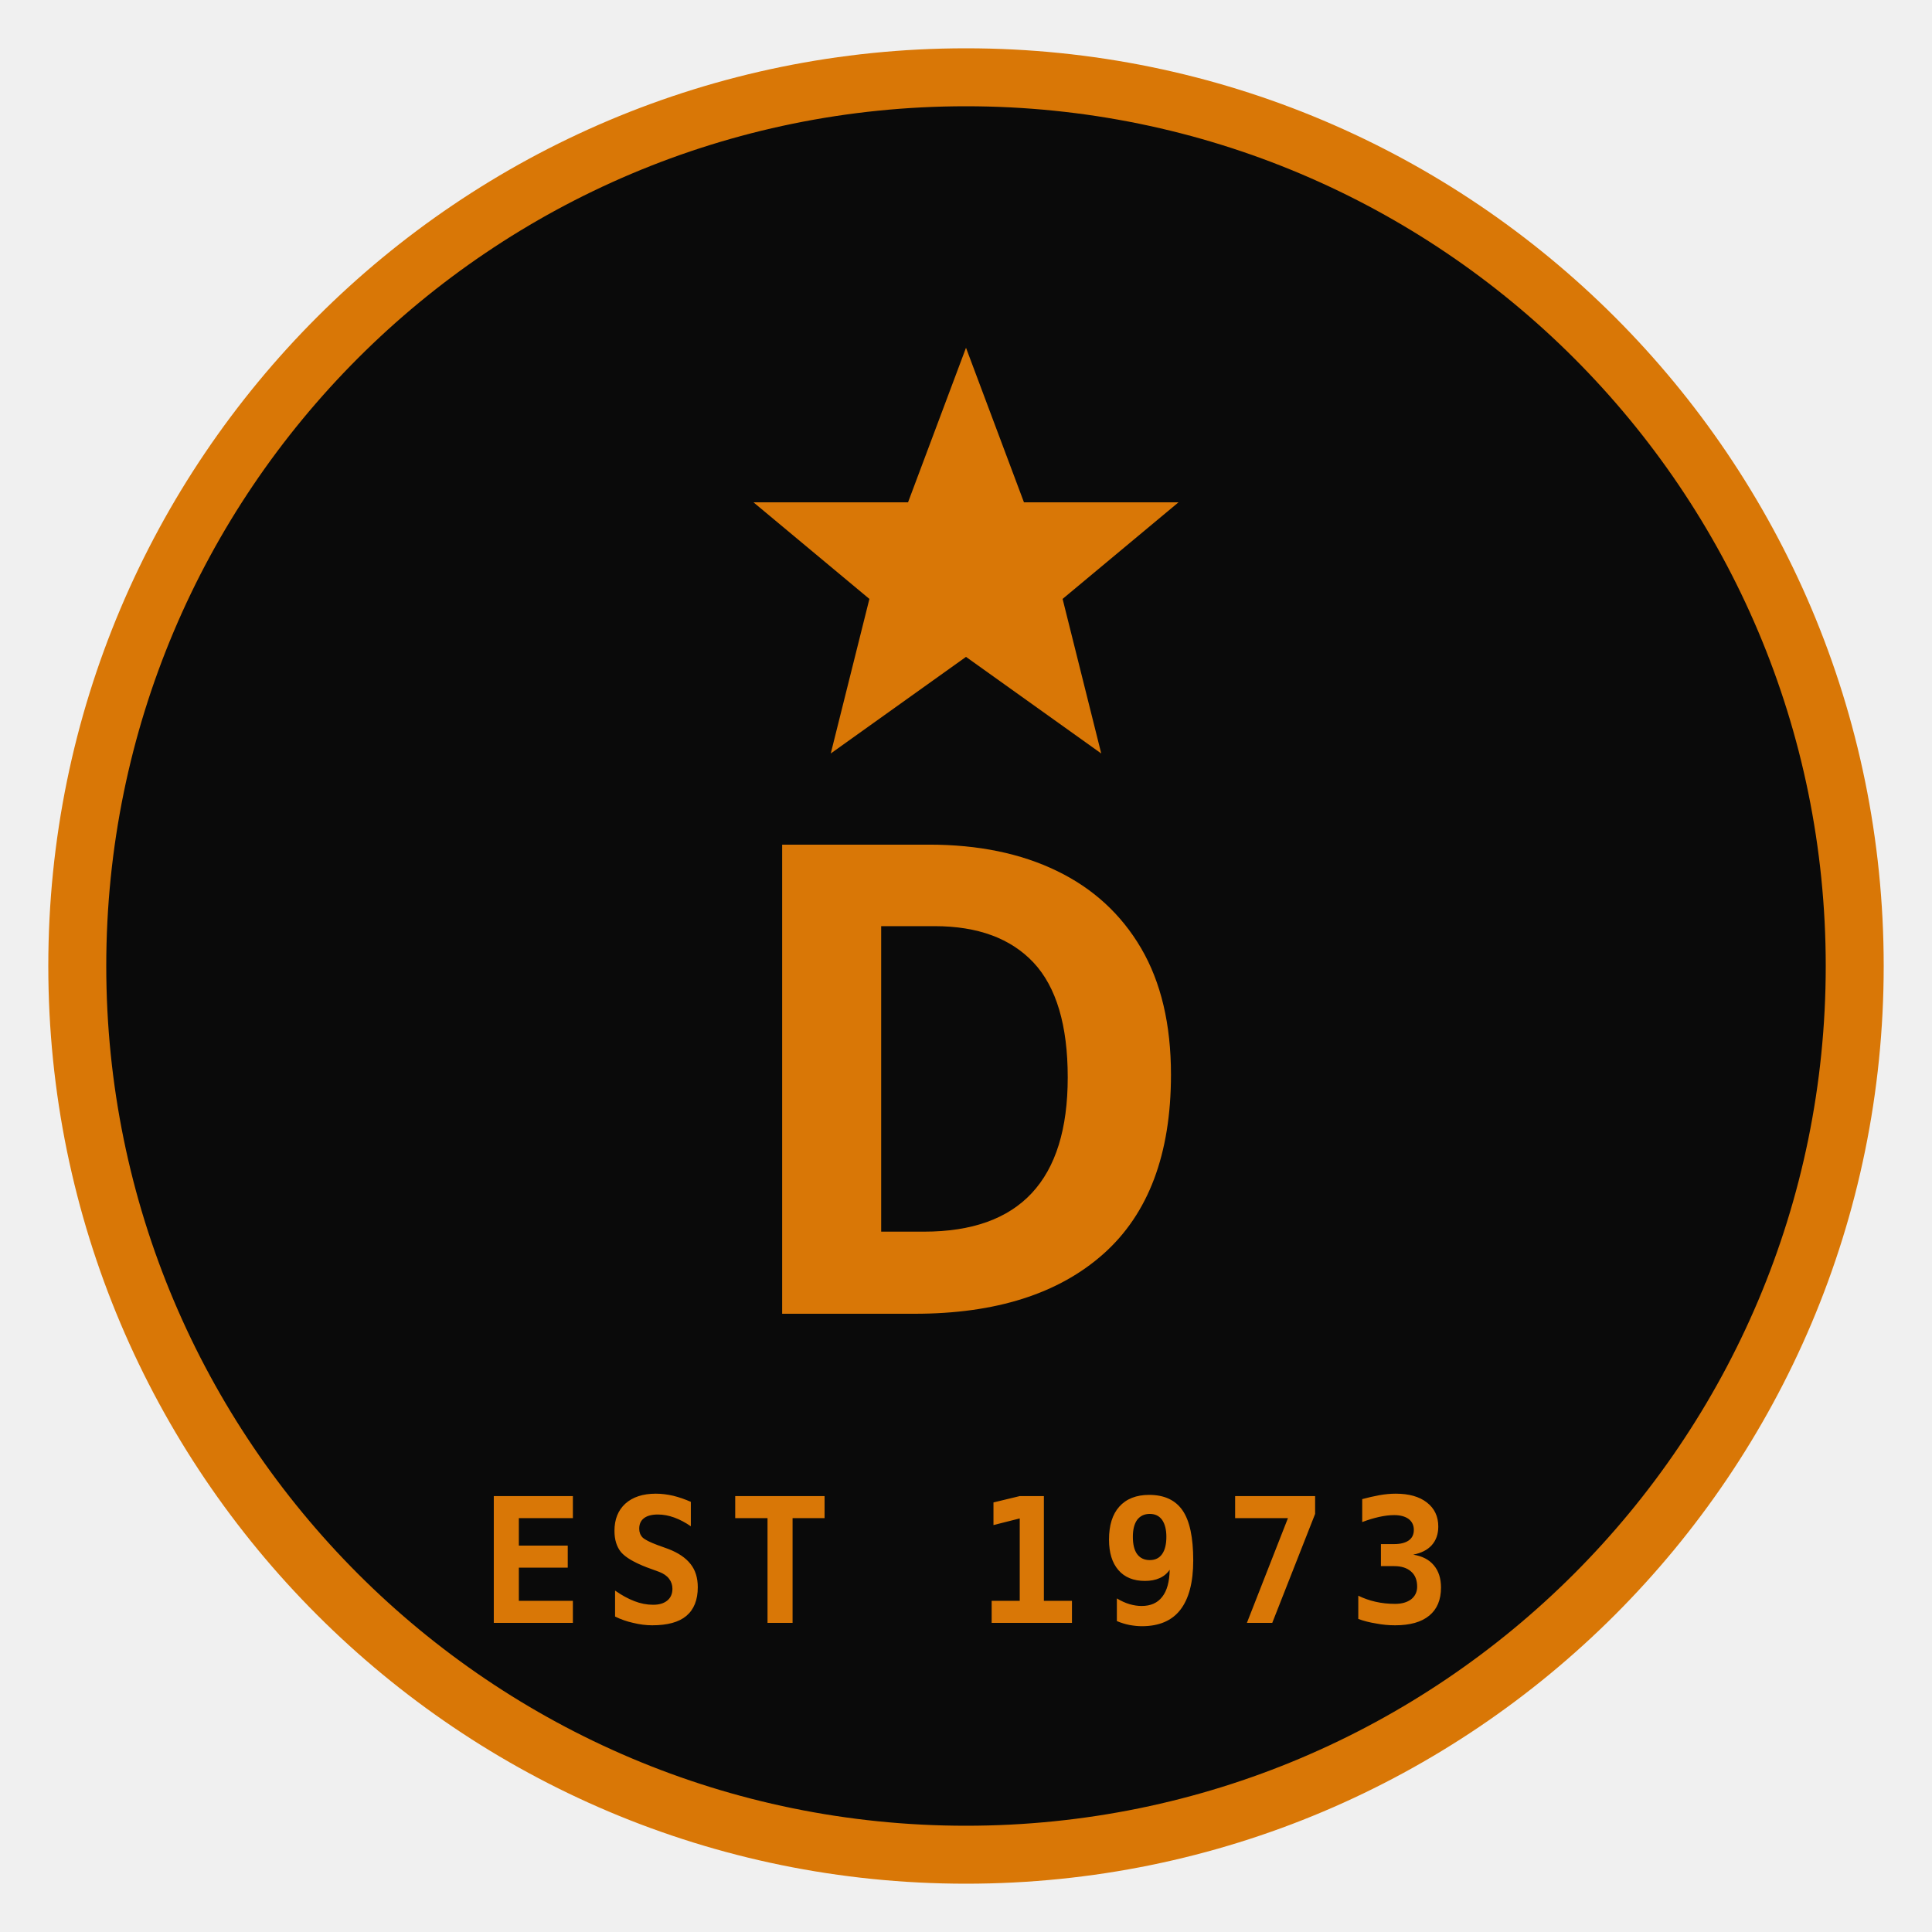
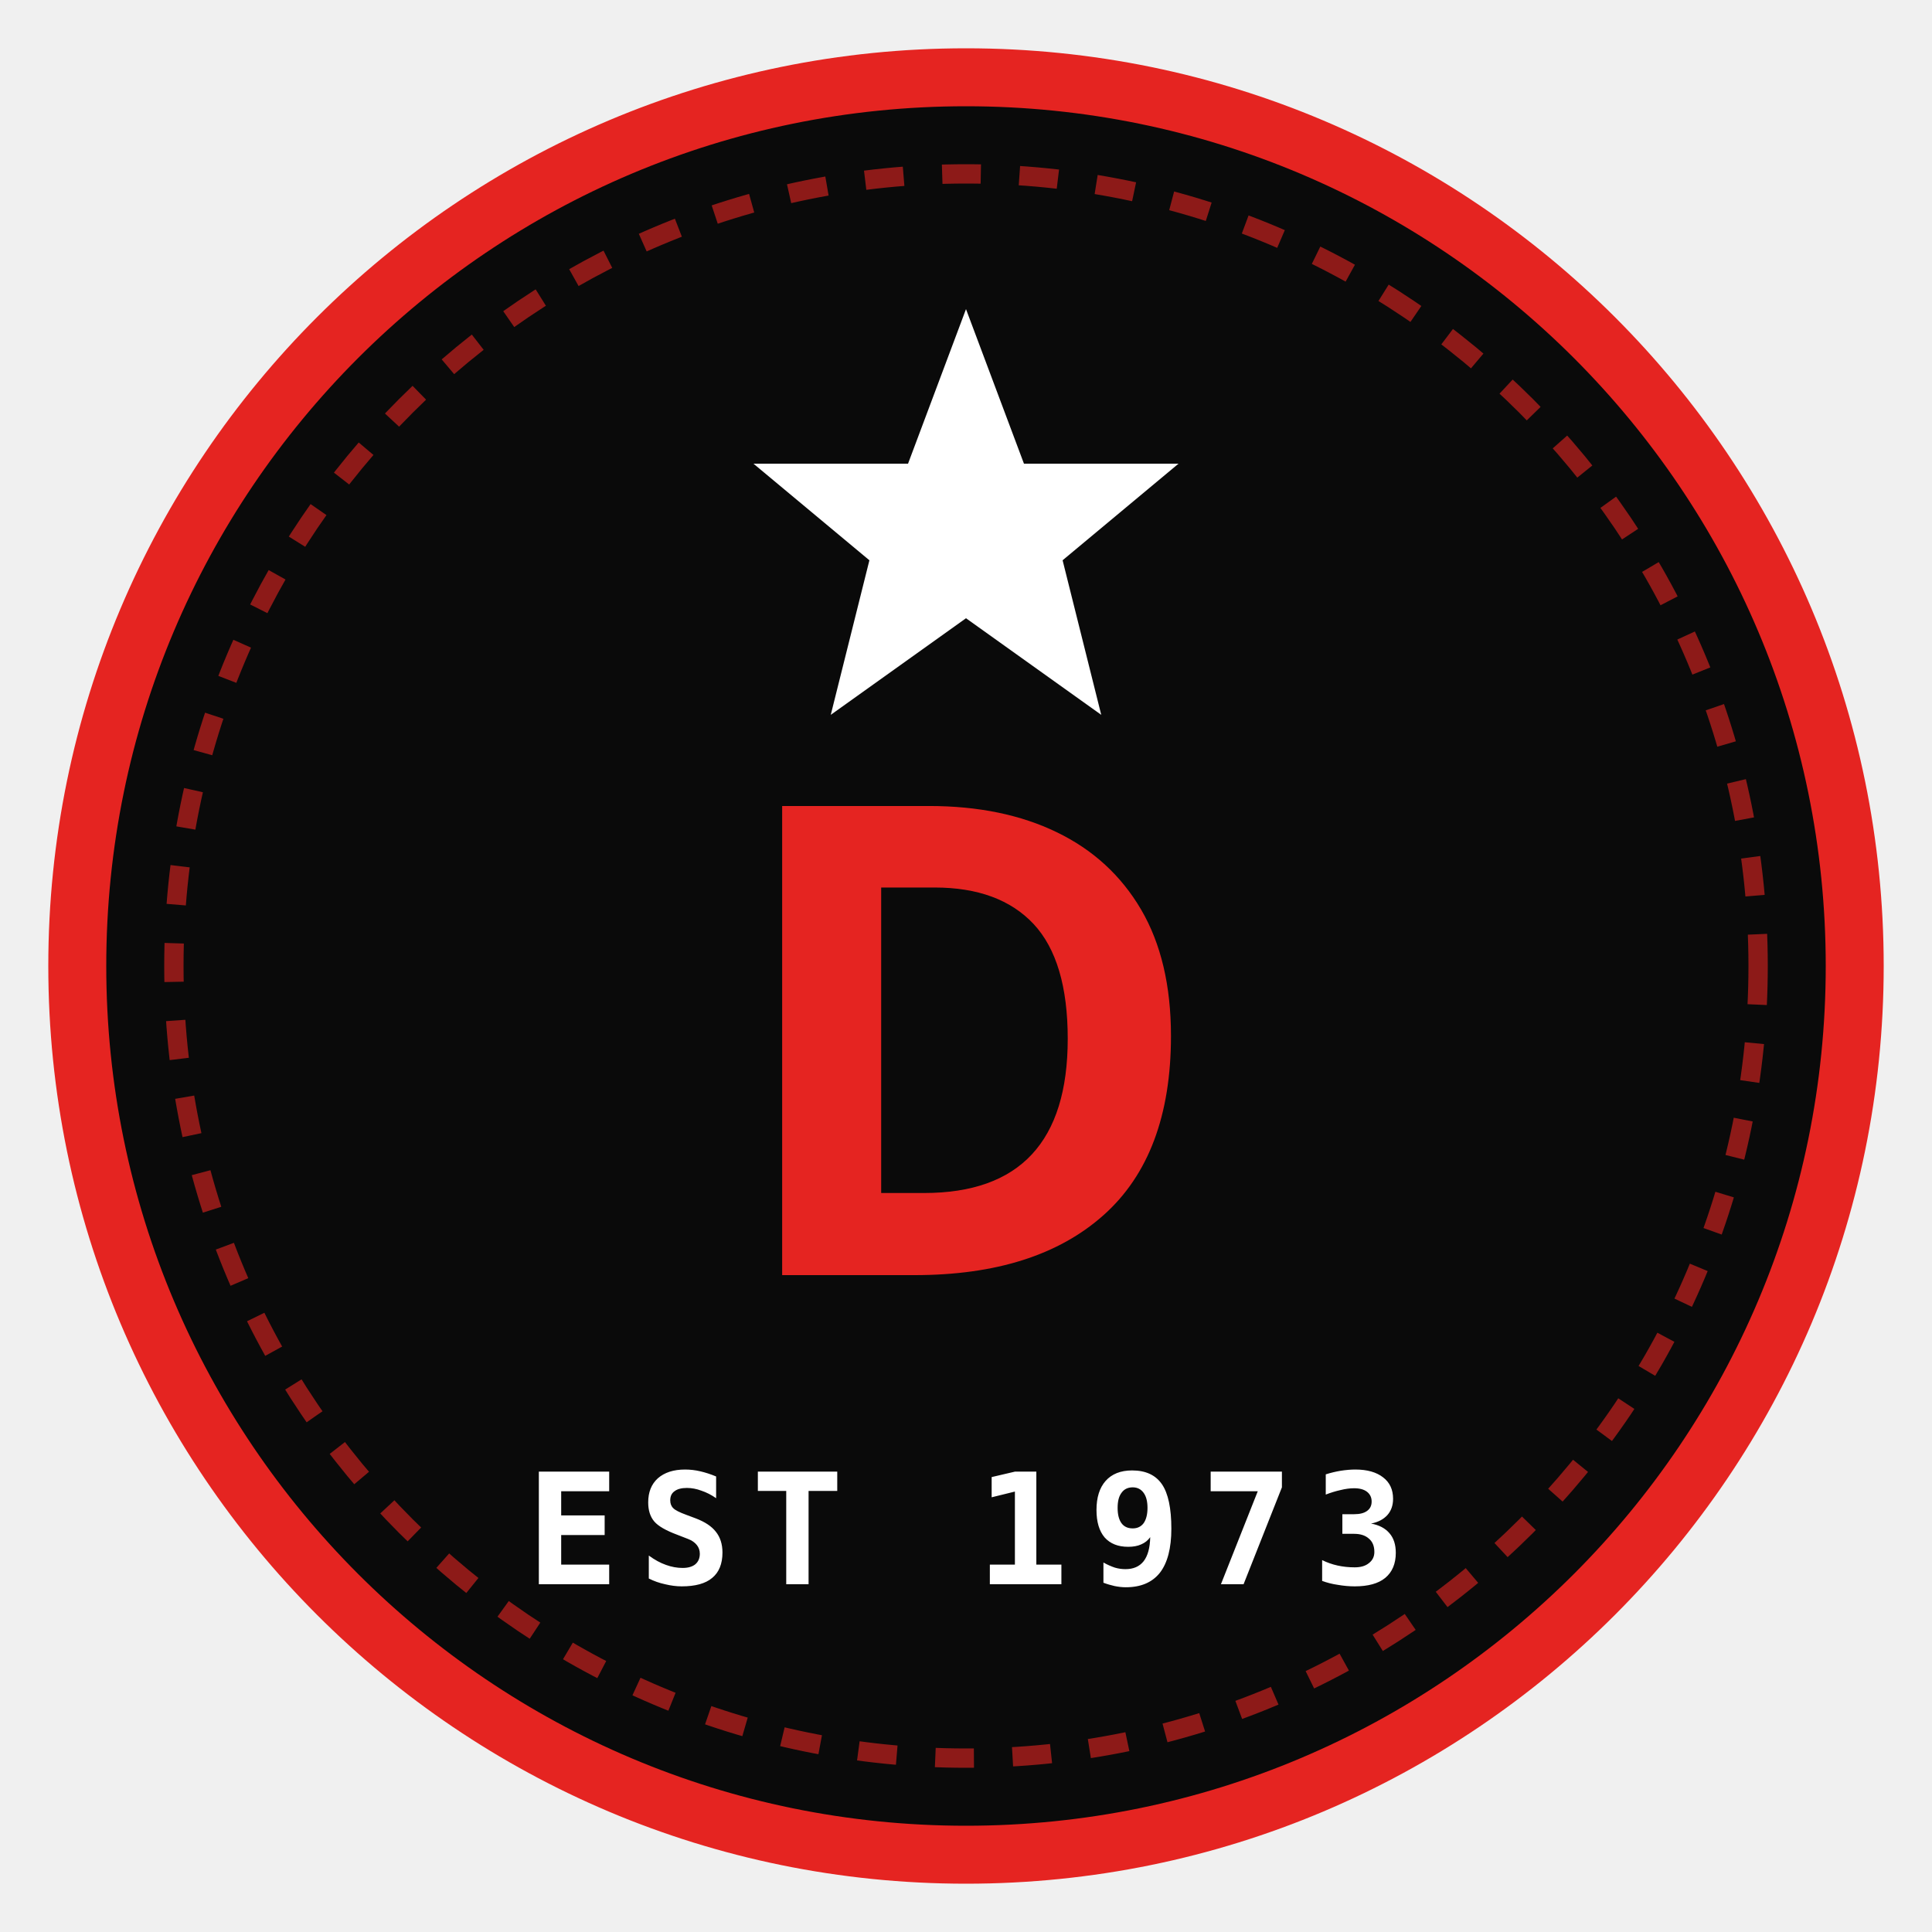
<svg xmlns="http://www.w3.org/2000/svg" viewBox="0 0 100 100" fill="none">
-   <circle cx="50" cy="50" r="46" stroke="#D97706" stroke-width="3" fill="#0A0A0A" />
-   <polygon points="50,18 53,26 61,26 55,31 57,39 50,34 43,39 45,31 39,26 47,26" fill="#D97706" />
-   <text x="50" y="68" fill="#D97706" font-family="'Space Grotesk', 'Impact', sans-serif" font-size="34" font-weight="900" text-anchor="middle">D</text>
-   <text x="50" y="84" fill="#D97706" font-family="'JetBrains Mono', monospace" font-size="9" font-weight="700" text-anchor="middle" letter-spacing="1">EST 1973</text>
+   <circle cx="50" cy="50" r="46" stroke="#E52421" stroke-width="3" fill="#0A0A0A" />
+   <circle cx="50" cy="50" r="41" stroke="#E52421" stroke-width="1" stroke-dasharray="2 2" fill="none" opacity="0.6" />
+   <polygon points="50,16 53,24 61,24 55,29 57,37 50,32 43,37 45,29 39,24 47,24" fill="#FFFFFF" />
+   <text x="50" y="66" fill="#E52421" font-family="'Space Grotesk', 'Impact', sans-serif" font-size="34" font-weight="900" text-anchor="middle">D</text>
+   <text x="50" y="82" fill="#FFFFFF" font-family="'JetBrains Mono', monospace" font-size="8" font-weight="700" text-anchor="middle" letter-spacing="1">EST 1973</text>
</svg>
